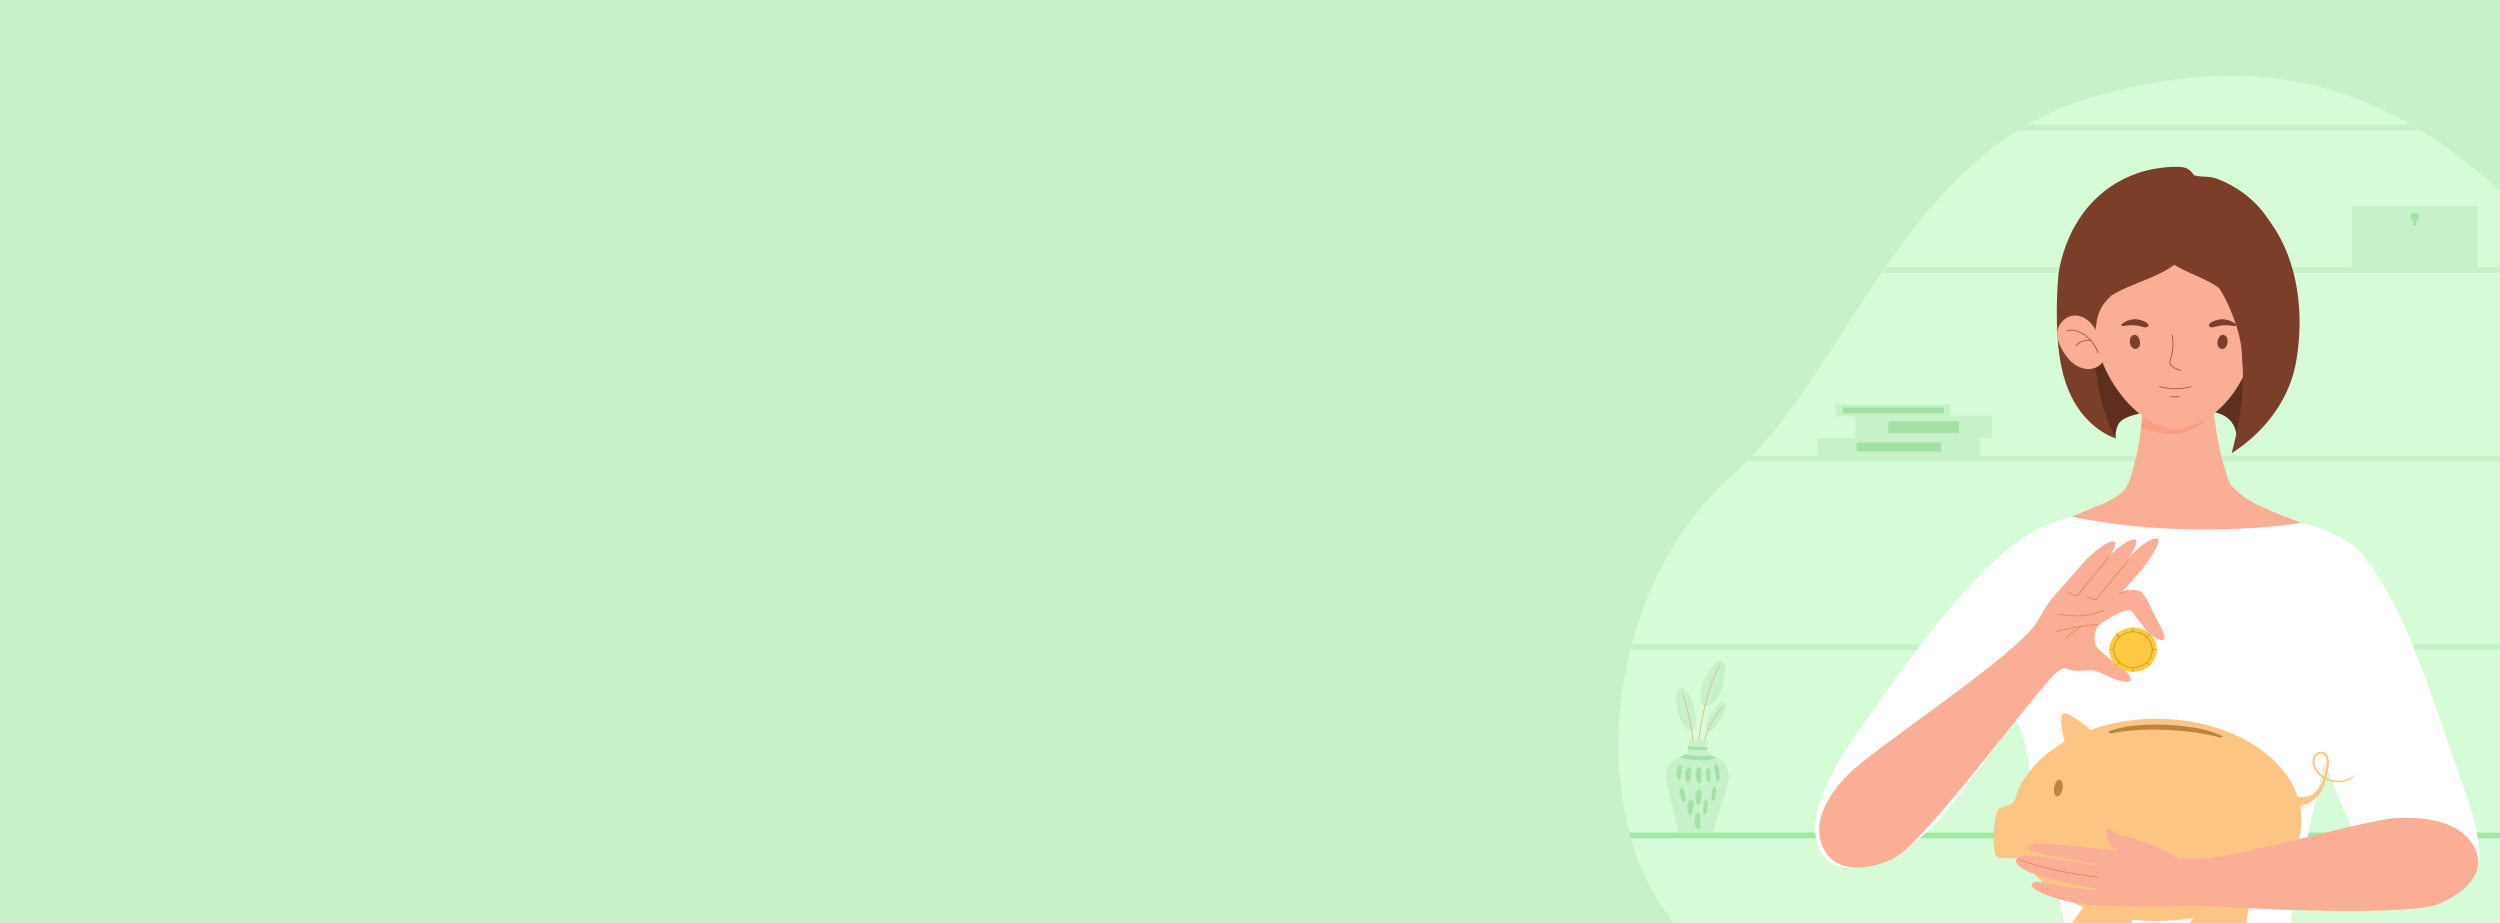
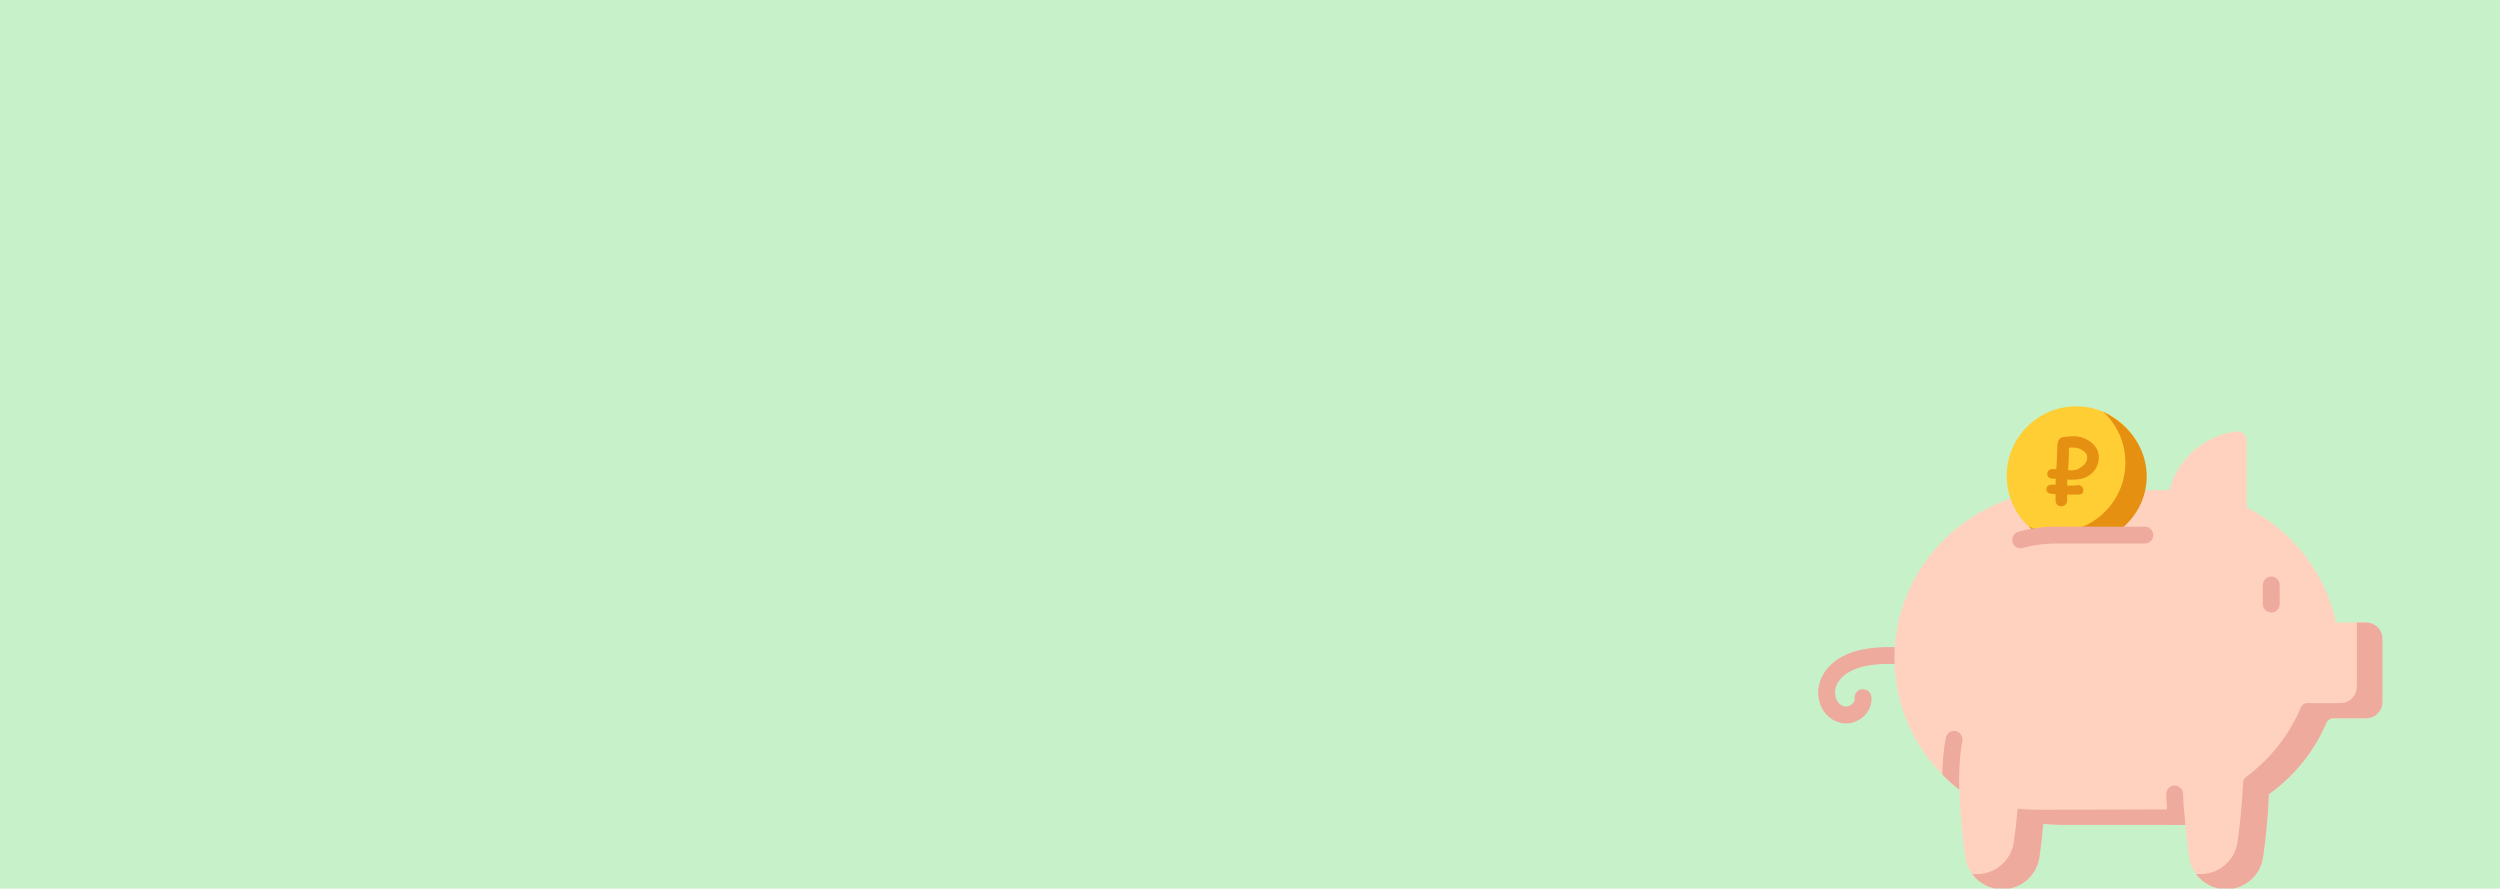
- <svg xmlns="http://www.w3.org/2000/svg" width="363" height="134" viewBox="0 0 363 134" fill="none">
-   <g clip-path="url(#clip0_2006_510)">
-     <rect width="363" height="134" fill="#C7F2C9" />
-     <path d="M391.953 120.889C391.895 121.165 391.835 121.439 391.773 121.711C390.305 128.211 387.964 133.361 384.77 136.318C363.288 139.073 247.975 138.22 247.975 138.22C242.609 134.816 238.843 128.872 236.798 121.711C236.72 121.438 236.645 121.165 236.572 120.889C234.456 112.873 234.449 103.432 236.714 94.348C236.782 94.074 236.853 93.8 236.926 93.526C239.371 84.302 244.178 75.505 251.52 69.019C252.252 68.372 252.967 67.694 253.667 66.986C253.934 66.716 254.198 66.443 254.461 66.164C261.301 58.931 266.77 48.996 273.179 39.624C273.366 39.349 273.555 39.076 273.744 38.802C279.062 31.124 285.061 23.891 293.028 18.916C293.479 18.635 293.936 18.361 294.399 18.094C297.344 16.401 300.554 15.012 304.086 14.012C322.222 8.88 336.744 10.349 350.107 18.094C350.566 18.361 351.025 18.635 351.482 18.916C359.013 23.552 366.197 30.2 373.484 38.802C373.715 39.074 373.945 39.348 374.176 39.624C374.488 39.997 374.799 40.373 375.111 40.753C380.686 47.538 384.98 56.46 388.022 66.164C388.108 66.438 388.192 66.711 388.276 66.986C388.916 69.086 389.499 71.222 390.023 73.378C390.06 73.527 390.096 73.676 390.131 73.826C390.141 73.867 390.151 73.908 390.161 73.95C390.393 74.923 390.613 75.901 390.822 76.881V76.882C391.329 79.268 391.766 81.67 392.135 84.07C392.335 85.371 392.515 86.673 392.674 87.971V87.972C392.903 89.833 393.09 91.688 393.235 93.527C393.257 93.801 393.278 94.075 393.298 94.349C394.005 104.075 393.547 113.34 391.953 120.889L391.953 120.889Z" fill="#D5FBD7" />
-     <path d="M247.124 120.235C247.077 120.325 247.009 120.422 246.905 120.432C246.814 120.441 246.729 120.373 246.693 120.293C246.656 120.212 246.658 120.122 246.662 120.034C246.683 119.643 246.754 119.255 246.874 118.881C246.915 118.755 246.965 118.624 247.069 118.538C247.702 118.015 247.248 120.002 247.124 120.235Z" fill="#7096B4" />
-     <path d="M244.258 120.156C244.268 120.213 244.278 120.273 244.26 120.322C244.227 120.411 244.111 120.414 244.028 120.355C243.945 120.297 243.886 120.198 243.832 120.102C243.666 119.813 243.498 119.519 243.406 119.201C243.298 118.827 243.322 118.164 243.742 118.64C244.051 118.991 244.179 119.724 244.258 120.156Z" fill="#7096B4" />
-     <path d="M249.468 101.285C249.94 100.602 250.152 99.784 250.278 98.974C250.383 98.295 250.483 97.57 250.469 96.883C250.458 96.326 250.08 95.736 249.499 96.046C248.977 96.324 248.509 96.933 248.173 97.392C247.561 98.225 247.15 99.195 246.994 100.202C246.895 100.836 246.674 102.204 247.55 102.469C248.237 102.678 249.146 101.751 249.468 101.285Z" fill="#C7F2C9" />
-     <path d="M245.316 100.879C245.787 101.885 246.092 102.962 246.217 104.058C246.278 104.59 246.29 105.155 246.038 105.632C245.921 105.853 245.728 106.06 245.473 106.101C245.073 106.165 244.743 105.811 244.53 105.48C243.667 104.136 243.274 102.521 243.427 100.951C243.451 100.701 243.492 100.443 243.637 100.234C244.21 99.411 245.061 100.336 245.316 100.879H245.316Z" fill="#C7F2C9" />
-     <path d="M250.449 103.126C250.139 103.963 249.69 104.753 249.125 105.457C248.89 105.749 248.628 106.033 248.289 106.208C248.149 106.281 247.955 106.326 247.845 106.215C247.8 106.17 247.779 106.108 247.764 106.047C247.595 105.367 247.89 104.667 248.207 104.037C248.557 103.338 248.97 102.602 249.634 102.129C250.604 101.438 250.734 102.359 250.45 103.126H250.449Z" fill="#C7F2C9" />
-     <path d="M246.145 113.745L246.016 113.741C246.017 113.71 246.141 110.711 246.647 107.116C247.114 103.795 248.013 99.273 249.641 96.586L249.753 96.645C248.136 99.316 247.241 103.822 246.775 107.131C246.27 110.72 246.146 113.715 246.145 113.745V113.745Z" fill="#E0BA89" />
-     <path d="M245.95 113.463L245.823 113.445C246.34 110.269 245.593 104.335 244.223 100.747L244.344 100.707C245.72 104.31 246.47 110.271 245.95 113.463Z" fill="#E0BA89" />
-     <path d="M246.921 112.902C246.733 111.447 246.892 109.543 247.344 107.81C247.732 106.322 248.527 104.209 250.109 102.598L250.204 102.679C247.324 105.612 246.74 110.497 247.049 112.888L246.921 112.902H246.921Z" fill="#E0BA89" />
-     <path d="M243.168 110.35C244.131 109.867 245.193 109.762 245.193 108.664V107.717C245.193 107.616 245.304 107.536 245.436 107.541L246.526 107.585L247.616 107.541C247.748 107.536 247.859 107.616 247.859 107.717V108.427C247.859 108.913 248.113 109.387 248.559 109.733C249.019 110.089 249.705 110.177 250.134 110.531C250.371 110.728 250.525 110.974 250.648 111.225C251.56 113.095 250.472 115.132 249.885 116.975C249.476 118.262 249.066 119.548 248.656 120.835C248.651 120.853 248.645 120.871 248.639 120.889H243.699C243.416 119.674 243.132 118.459 242.849 117.243C242.636 116.33 241.951 113.476 241.926 112.943C241.9 112.411 242.003 111.874 242.237 111.372C242.42 110.978 242.698 110.59 243.154 110.359C243.159 110.356 243.164 110.353 243.169 110.351L243.168 110.35Z" fill="#C7F2C9" />
-     <path d="M244.714 109.503C244.949 109.568 245.161 109.628 245.293 109.645C246.078 109.746 246.877 109.845 247.67 109.805C247.978 109.79 248.287 109.75 248.577 109.685C248.597 109.701 248.617 109.717 248.638 109.732C248.829 109.871 249.056 109.969 249.289 110.058C248.719 110.275 248.037 110.384 247.356 110.404C246.468 110.429 245.578 110.313 244.719 110.155C244.573 110.128 244.238 110.049 243.934 109.941C244.239 109.818 244.513 109.687 244.716 109.503H244.714Z" fill="#A3E1A6" />
-     <path d="M246.874 108.918C246.268 108.922 245.659 108.876 245.059 108.803C245.063 108.759 245.066 108.713 245.066 108.664V108.337C245.765 108.414 246.472 108.48 247.172 108.464C247.415 108.458 247.659 108.441 247.893 108.411V108.427C247.893 108.569 247.917 108.709 247.961 108.847C247.612 108.892 247.243 108.916 246.875 108.918H246.874Z" fill="#A3E1A6" />
-     <path d="M249.678 112.83C249.67 113.046 249.647 113.29 249.47 113.425C249.439 113.449 249.401 113.469 249.362 113.466C249.301 113.461 249.259 113.406 249.234 113.353C249.146 113.168 249.155 112.957 249.151 112.754C249.144 112.4 248.629 111.036 249.067 110.993C249.783 110.922 249.692 112.492 249.679 112.83L249.678 112.83Z" fill="#A3E1A6" />
-     <path d="M247.016 112.391C247.016 112.737 247.016 113.083 247.017 113.429C247.017 113.502 247.016 113.579 246.976 113.642C246.9 113.764 246.704 113.771 246.581 113.69C246.459 113.609 246.395 113.47 246.349 113.334C246.178 112.832 246.17 112.281 246.327 111.774C246.406 111.521 246.595 111.228 246.865 111.442C247.064 111.6 247.015 112.172 247.015 112.391H247.016Z" fill="#A3E1A6" />
-     <path d="M246.863 119.018C246.864 119.364 246.864 119.71 246.865 120.056C246.865 120.129 246.864 120.206 246.824 120.269C246.747 120.391 246.551 120.398 246.429 120.317C246.306 120.236 246.242 120.097 246.196 119.961C246.026 119.459 246.018 118.907 246.175 118.401C246.253 118.148 246.443 117.855 246.713 118.069C246.912 118.226 246.862 118.798 246.863 119.018H246.863Z" fill="#A3E1A6" />
-     <path d="M248.349 113.318C248.325 113.419 248.283 113.533 248.181 113.568C248.092 113.599 247.99 113.552 247.932 113.48C247.875 113.408 247.852 113.317 247.833 113.228C247.751 112.832 247.719 112.426 247.741 112.022C247.748 111.886 247.764 111.743 247.846 111.631C248.342 110.954 248.411 113.055 248.349 113.318Z" fill="#A3E1A6" />
-     <path d="M247.815 117.99C247.777 118.087 247.72 118.194 247.614 118.215C247.521 118.234 247.427 118.175 247.38 118.096C247.333 118.017 247.323 117.924 247.318 117.833C247.292 117.43 247.32 117.023 247.398 116.626C247.425 116.492 247.461 116.353 247.558 116.253C248.146 115.647 247.915 117.737 247.815 117.99V117.99Z" fill="#A3E1A6" />
-     <path d="M248.995 116.074C248.952 116.169 248.89 116.274 248.783 116.291C248.69 116.305 248.598 116.242 248.554 116.161C248.511 116.08 248.506 115.987 248.505 115.896C248.498 115.492 248.544 115.087 248.641 114.694C248.673 114.561 248.716 114.424 248.817 114.328C249.433 113.747 249.105 115.825 248.994 116.074L248.995 116.074Z" fill="#A3E1A6" />
-     <path d="M245.333 113.375C245.315 113.438 245.294 113.504 245.242 113.546C245.147 113.624 244.991 113.582 244.911 113.489C244.831 113.396 244.809 113.272 244.789 113.154C244.729 112.793 244.67 112.426 244.725 112.064C244.791 111.639 245.198 110.971 245.494 111.623C245.713 112.103 245.471 112.903 245.333 113.375L245.333 113.375Z" fill="#A3E1A6" />
-     <path d="M245.638 118.087C245.619 118.15 245.598 118.215 245.547 118.258C245.452 118.336 245.295 118.293 245.215 118.201C245.136 118.108 245.113 117.984 245.094 117.865C245.034 117.505 244.974 117.137 245.03 116.776C245.096 116.351 245.503 115.683 245.799 116.334C246.017 116.814 245.776 117.614 245.637 118.087L245.638 118.087Z" fill="#A3E1A6" />
-     <path d="M246.81 116.626C246.791 116.689 246.77 116.755 246.719 116.797C246.624 116.875 246.467 116.832 246.387 116.74C246.308 116.647 246.285 116.523 246.266 116.404C246.206 116.044 246.146 115.676 246.202 115.315C246.268 114.89 246.675 114.222 246.971 114.873C247.189 115.354 246.948 116.153 246.809 116.626L246.81 116.626Z" fill="#A3E1A6" />
-     <path d="M244.149 111.376C244.248 111.95 244.174 112.552 243.939 113.089C243.923 113.126 243.905 113.164 243.873 113.191C243.799 113.253 243.676 113.224 243.61 113.154C243.544 113.085 243.521 112.988 243.504 112.895C243.438 112.541 243.418 112.179 243.446 111.82C243.471 111.486 244.025 110.655 244.149 111.376Z" fill="#A3E1A6" />
-     <path d="M244.442 114.598C244.69 115.131 244.778 115.73 244.693 116.307C244.687 116.347 244.68 116.388 244.656 116.421C244.601 116.499 244.474 116.501 244.392 116.45C244.309 116.399 244.261 116.31 244.22 116.225C244.062 115.898 243.948 115.553 243.879 115.199C243.816 114.87 244.131 113.931 244.441 114.599L244.442 114.598Z" fill="#A3E1A6" />
-     <path d="M374.176 39.624H273.18C273.367 39.35 273.555 39.076 273.745 38.803H373.485C373.715 39.074 373.945 39.348 374.176 39.624Z" fill="#C7F2C9" />
-     <path d="M351.485 18.917H293.031C293.482 18.636 293.938 18.362 294.402 18.095H350.11C350.569 18.362 351.027 18.636 351.485 18.917Z" fill="#C7F2C9" />
-     <path d="M388.277 66.987H253.668C253.935 66.717 254.199 66.443 254.462 66.165H388.022C388.108 66.438 388.193 66.712 388.277 66.987Z" fill="#C7F2C9" />
-     <path d="M393.302 94.349H236.719C236.787 94.074 236.857 93.8 236.93 93.527H393.24C393.261 93.801 393.282 94.075 393.302 94.349Z" fill="#C7F2C9" />
-     <path d="M391.954 120.889C391.896 121.165 391.836 121.439 391.775 121.711H236.8C236.722 121.438 236.647 121.165 236.574 120.889H391.954Z" fill="#9DE9A0" />
-     <path d="M359.747 29.967H341.496V38.803H359.747V29.967Z" fill="#C7F2C9" />
-     <path d="M351.276 31.497C351.276 31.188 350.982 30.937 350.618 30.937C350.255 30.937 349.961 31.188 349.961 31.497C349.961 31.744 350.148 31.953 350.408 32.027V32.762H350.829V32.027C351.089 31.953 351.276 31.744 351.276 31.497Z" fill="#A3E1A6" />
-     <path d="M287.535 66.165V63.646H263.877V66.165H287.535Z" fill="#C7F2C9" />
-     <path d="M281.848 65.559V64.253H269.581V65.559H281.848Z" fill="#A3E1A6" />
-     <path d="M289.227 63.646V60.382H269.42V63.646H289.227Z" fill="#C7F2C9" />
-     <path d="M284.449 62.86V61.167H274.179V62.86H284.449Z" fill="#A3E1A6" />
-     <path d="M283.215 60.44V58.746H266.541V60.44H283.215Z" fill="#C7F2C9" />
-     <path d="M282.242 60.033V59.155H267.526V60.033H282.242Z" fill="#A3E1A6" />
-     <path d="M320.123 59.581C321.556 59.773 323.112 60.124 323.965 61.215C324.918 62.434 324.954 63.933 324.349 65.332C327.306 63.254 329.19 60.457 330.174 57.127C330.798 55.019 330.946 52.814 331.002 50.627C331.04 49.161 331.036 47.674 330.632 46.257C329.803 43.353 327.395 41.074 324.826 39.261C323.045 38.005 321.131 36.895 319.056 36.127C316.651 35.239 314.048 34.823 311.463 34.916C310.295 34.958 309.083 35.12 308.115 35.731C307.523 36.105 307.058 36.626 306.617 37.151C304.748 39.376 303.14 41.84 302.305 44.558C301.34 47.7 301.45 51.081 302.297 54.253C302.894 56.491 303.849 58.634 305.014 60.664C305.395 61.328 307.204 63.668 307.204 63.668C307.204 63.668 307.031 62.235 307.799 61.304C309.16 59.655 316.44 59.09 320.122 59.581L320.123 59.581Z" fill="#5C2F1F" />
-     <path d="M324.619 72.07C322.511 67.908 321.039 60.916 321.349 54.706C321.554 54.354 310.886 54.708 311.09 55.06C311.4 61.27 310.333 67.908 308.224 72.07C307.543 73.415 308.723 75.587 309.43 76.888C310.252 78.401 311.264 79.816 312.565 81.008C313.428 81.799 314.91 82.929 316.382 83.344V83.368C316.395 83.364 316.408 83.36 316.421 83.356C316.435 83.36 316.447 83.364 316.461 83.368V83.344C317.933 82.929 319.414 81.799 320.278 81.008C321.579 79.816 322.591 78.401 323.413 76.888C324.12 75.587 325.3 73.415 324.618 72.07H324.619Z" fill="#FBAE96" />
-     <g style="mix-blend-mode:multiply" opacity="0.28">
-       <path d="M320.719 60.538C320.787 60.494 315.023 59.632 311.106 59.052C311.064 60.064 310.988 61.07 310.879 62.06C312.759 62.91 317.255 64.331 320.719 60.538Z" fill="#FBAE96" />
-     </g>
-     <path d="M329.468 41.965C329.095 44.419 327.596 50.553 326.666 52.692C324.779 57.033 322.332 60.694 317.035 62.16C316.276 62.37 315.487 62.436 314.718 62.223C310.396 61.024 307.124 56.857 305.541 53.243C304.384 50.605 303.223 47.959 302.373 45.218C301.148 41.267 300.317 37.567 302.232 33.725C303.835 30.507 306.822 27.889 310.402 26.672C312.864 25.834 314.955 26.387 317.426 26.368C318.683 26.359 319.554 26.166 320.847 26.501C323.316 27.141 325.62 28.429 327.191 30.342C329.995 33.761 330.116 37.706 329.468 41.965Z" fill="#FBAE96" />
-     <path d="M330.47 33.929C328.961 30.317 325.738 27.395 321.886 25.946C320.831 25.549 319.85 25.742 318.847 25.515C318.753 25.494 318.662 25.467 318.573 25.439C318.31 25.045 317.991 24.715 317.605 24.487C316.7 23.952 313.003 24.277 310.73 25.022C300.496 28.378 298.961 38.747 298.846 40.245C298.619 43.18 298.562 46.13 298.768 49.066C298.973 51.981 299.451 54.926 300.758 57.581C302.064 60.236 304.283 62.593 307.193 63.669C304.725 58.705 303.716 53.117 304.303 47.673C304.394 46.826 304.526 45.973 304.867 45.184C305.249 44.3 305.865 43.553 306.597 42.891C307.373 42.416 308.206 42.009 309.04 41.649C309.72 41.356 310.415 41.082 311.107 40.802C312.73 40.147 314.337 39.463 315.712 38.44C315.863 38.539 316.017 38.632 316.171 38.72C317.302 39.363 318.527 39.852 319.711 40.406C320.399 40.728 321.074 41.071 321.708 41.479C323.064 42.353 324.208 43.512 325.027 44.846C325.392 45.44 325.717 46.092 326.314 46.489C327.472 47.259 329.006 46.065 329.592 45.137C331.702 41.798 331.979 37.541 330.47 33.929L330.47 33.929Z" fill="#7B3E29" />
-     <path d="M321.973 49.738C321.907 50.471 322.584 51.05 323.206 50.365C323.473 50.07 323.495 49.505 323.398 49.143C323.292 48.749 322.859 48.487 322.452 48.717C322.121 48.904 322.004 49.401 321.973 49.738Z" fill="#7B3E29" />
-     <path d="M315.885 56.505C315.095 56.505 314.306 56.402 313.539 56.195C313.504 56.186 313.485 56.153 313.495 56.121C313.504 56.089 313.54 56.07 313.575 56.079C315.062 56.48 316.636 56.486 318.127 56.097C318.161 56.089 318.197 56.107 318.207 56.139C318.216 56.171 318.196 56.205 318.162 56.213C317.417 56.408 316.651 56.505 315.885 56.505L315.885 56.505Z" fill="#A45236" />
-     <path d="M315.084 57.678C315.049 57.678 315.02 57.652 315.02 57.619C315.019 57.585 315.047 57.558 315.083 57.557L316.42 57.54C316.456 57.54 316.485 57.566 316.485 57.6C316.485 57.633 316.457 57.661 316.421 57.661L315.085 57.678H315.084Z" fill="#A45236" />
-     <path d="M316.645 53.847C316.639 53.847 316.633 53.847 316.627 53.845C316.189 53.733 315.767 53.536 315.408 53.276C315.297 53.195 315.174 53.096 315.097 52.964C314.917 52.655 315.036 52.29 315.141 51.968L315.152 51.934C315.494 50.882 315.55 49.756 315.314 48.679C315.307 48.647 315.33 48.615 315.364 48.608C315.399 48.602 315.433 48.623 315.44 48.655C315.681 49.752 315.624 50.898 315.275 51.969L315.264 52.003C315.162 52.317 315.056 52.642 315.211 52.906C315.276 53.019 315.388 53.108 315.487 53.18C315.833 53.431 316.239 53.621 316.662 53.729C316.696 53.738 316.716 53.771 316.707 53.803C316.699 53.83 316.673 53.847 316.645 53.847V53.847Z" fill="#A45236" />
-     <path d="M324.686 47.201C324.668 47.007 324.114 46.718 324.006 46.666C323.63 46.486 323.212 46.38 322.79 46.359C322.312 46.337 321.819 46.457 321.389 46.647C321.098 46.775 320.346 47.185 320.953 47.489C321.161 47.593 321.414 47.514 321.638 47.447C322.479 47.197 323.389 47.154 324.252 47.325C324.348 47.344 324.448 47.365 324.542 47.338C324.651 47.306 324.691 47.258 324.686 47.201V47.201Z" fill="#7B3E29" />
-     <path d="M310.732 49.738C310.798 50.471 310.121 51.05 309.499 50.365C309.231 50.07 309.209 49.505 309.307 49.143C309.413 48.749 309.845 48.487 310.253 48.717C310.584 48.904 310.701 49.401 310.732 49.738Z" fill="#7B3E29" />
-     <path d="M308.008 47.201C308.026 47.007 308.58 46.718 308.689 46.666C309.065 46.486 309.482 46.38 309.904 46.359C310.383 46.337 310.875 46.457 311.305 46.647C311.597 46.775 312.349 47.185 311.741 47.489C311.533 47.593 311.28 47.514 311.056 47.447C310.215 47.197 309.305 47.154 308.442 47.325C308.346 47.344 308.246 47.365 308.153 47.338C308.043 47.306 308.003 47.258 308.008 47.201V47.201Z" fill="#7B3E29" />
-     <path d="M328.169 45.202C329.356 44.67 330.868 45.294 331.508 46.291C332.147 47.288 332.104 48.523 331.873 49.664C331.722 50.411 331.492 51.161 331.031 51.81C330.569 52.459 329.849 53 329 53.16C328.15 53.319 327.183 53.031 326.762 52.38C326.611 52.146 326.535 51.881 326.472 51.616C326.055 49.843 325.866 46.234 328.169 45.202H328.169Z" fill="#FBAE96" />
-     <path d="M327.232 51.311C327.219 51.311 327.208 51.302 327.208 51.29C327.136 50.108 327.528 48.886 328.283 47.936C328.872 47.193 329.612 46.789 330.311 46.826C330.324 46.827 330.334 46.837 330.334 46.849C330.333 46.862 330.322 46.871 330.308 46.871C329.337 46.819 328.596 47.617 328.321 47.962C327.574 48.905 327.185 50.116 327.256 51.287C327.256 51.3 327.246 51.31 327.233 51.311C327.232 51.311 327.232 51.311 327.232 51.311Z" fill="#A45236" />
-     <path d="M327.544 49.315C327.536 49.315 327.527 49.31 327.523 49.303C327.516 49.292 327.52 49.279 327.532 49.273C328.303 48.859 329.206 48.857 329.833 49.266C329.844 49.274 329.846 49.288 329.839 49.298C329.831 49.308 329.816 49.31 329.805 49.303C329.194 48.903 328.311 48.907 327.556 49.312C327.552 49.314 327.548 49.315 327.544 49.315Z" fill="#A45236" />
-     <path d="M301.493 45.819C300.182 45.705 298.997 46.78 298.767 47.922C298.538 49.065 299.038 50.208 299.679 51.204C300.098 51.856 300.593 52.485 301.267 52.944C301.941 53.403 302.817 53.677 303.673 53.552C304.529 53.426 305.329 52.843 305.482 52.096C305.536 51.827 305.51 51.553 305.47 51.285C305.202 49.487 304.037 46.041 301.493 45.819Z" fill="#FBAE96" />
-     <path d="M304.625 51.287C304.598 51.287 304.572 51.27 304.564 51.244C304.197 50.132 303.388 49.128 302.345 48.492C301.965 48.26 300.987 47.76 300.113 48.115C300.081 48.128 300.043 48.114 300.029 48.084C300.015 48.053 300.03 48.018 300.062 48.005C300.718 47.738 301.575 47.879 302.416 48.391C303.484 49.043 304.312 50.07 304.688 51.209C304.698 51.241 304.679 51.274 304.645 51.284C304.639 51.286 304.632 51.287 304.626 51.287H304.625Z" fill="#A45236" />
-     <path d="M301.459 50.244C301.446 50.244 301.433 50.241 301.422 50.233C301.393 50.215 301.386 50.177 301.406 50.15C301.85 49.55 302.714 49.254 303.607 49.394C303.642 49.4 303.665 49.431 303.659 49.464C303.653 49.497 303.62 49.518 303.585 49.513C302.742 49.381 301.928 49.657 301.512 50.218C301.499 50.235 301.479 50.244 301.459 50.244Z" fill="#A45236" />
-     <path d="M325.556 52.068C325.969 56.671 325.227 61.306 324.048 65.793C328.522 62.955 331.949 58.605 333.151 53.682C333.314 53.017 333.436 52.345 333.538 51.67C334.376 46.148 334.048 38.167 329.479 32.022C329.023 31.408 325.44 32.003 324.825 31.526C324.139 30.994 328.605 32.664 327.716 32.717C326.826 32.771 325.97 33.05 325.149 33.373C323.887 33.869 322.675 34.478 321.535 35.187C321.139 35.433 320.736 35.708 320.525 36.106C320.279 36.569 320.335 37.115 320.396 37.629C320.568 39.071 320.713 39.652 321.579 40.859C322.367 41.957 323.031 43.13 323.58 44.347C324.633 46.683 325.556 49.509 325.556 52.069L325.556 52.068Z" fill="#7B3E29" />
-     <path d="M342.733 81.21C339.676 77.335 334.309 76.169 329.868 74.243C327.514 73.222 325.428 72.251 323.827 70.311C323.404 69.797 309.733 68.964 308.974 70.363C307.831 72.472 305.003 73.222 302.649 74.243C298.207 76.169 293.48 77.719 290.423 81.594C288.814 83.634 287.485 85.903 287.913 88.404C288.251 90.382 289.239 92.201 290.103 94.034C293.28 100.777 297.888 124.291 300.072 136.573C308.015 140.774 326.917 138.442 332.076 136.843C334.339 124.306 339.309 100.623 342.413 94.034C343.277 92.2 344.265 90.382 344.603 88.404C345.031 85.902 344.342 83.25 342.732 81.21L342.733 81.21Z" fill="#FBAE96" />
-     <path d="M334.193 75.925C334.193 75.925 318.335 78.617 300.748 75.016C292.605 77.024 287.01 83.272 283.234 90.997C277.656 102.409 293.754 94.537 294.664 112.118C294.694 112.707 295.555 113.531 295.525 113.464C295.97 114.449 296.028 115.796 296.251 116.849C296.766 119.277 297.261 121.708 297.743 124.141C298.562 128.279 299.342 132.423 300.08 136.573C308.023 140.775 326.925 138.442 332.084 136.844C334.347 124.306 339.317 100.623 342.422 94.034C343.285 92.201 344.45 82.443 343.312 80.846C340.839 77.375 334.194 75.925 334.194 75.925L334.193 75.925Z" fill="white" />
-     <path d="M343.532 81.227C349.699 89.046 353.417 102.374 356.994 112.213C360.617 122.179 360.389 124.7 359.354 127.069C357.814 130.593 344.655 126.838 341.943 121.176C339.229 115.513 335.231 104.708 333.554 99.835C331.878 94.962 334.317 82.615 343.532 81.227V81.227Z" fill="white" />
-     <path d="M310.02 132.14C310.02 132.14 309.86 133.264 309.4 134.194C309.076 134.851 308.602 135.412 307.931 135.412C305.551 135.412 301.877 135.589 300.794 135.412C300.36 135.342 300.311 135.072 300.528 134.605C300.788 134.047 301.43 133.207 302.254 132.085C302.465 131.797 302.688 131.491 302.92 131.167L308.097 131.876L310.021 132.14H310.02Z" fill="#FCC583" />
-     <path d="M326.469 131.609C326.408 133.089 326.138 135.412 325.033 135.412C322.653 135.412 318.979 135.589 317.896 135.412C317.462 135.342 317.412 135.073 317.63 134.605C317.677 134.503 317.737 134.392 317.809 134.272C318.23 133.562 319.05 132.528 320.022 131.167L324.673 130.623L326.479 130.411C326.479 130.411 326.497 130.918 326.469 131.609L326.469 131.609Z" fill="#FCC583" />
-     <path d="M334.191 119.05C334.191 127.158 324.773 133.732 313.154 133.732C307.88 133.732 303.06 132.378 299.368 130.14C297.004 128.707 295.102 126.912 293.84 124.879C293.547 124.406 290.389 124.759 289.944 124.416C289.138 123.797 289.496 118.225 290.159 117.488C290.388 117.233 292.336 116.856 292.479 116.327C294.308 109.52 302.87 104.369 313.154 104.369C319.958 104.369 326.008 106.623 329.853 110.12C332.574 112.594 334.191 115.691 334.191 119.05Z" fill="#FCC583" />
-     <path d="M302.899 109.675C302.244 110.004 301.607 110.058 301.057 109.931C301.011 109.884 300.967 109.836 300.926 109.787C300.918 109.777 300.907 109.768 300.898 109.759C299.587 108.423 299.043 104.664 299.4 103.777C299.44 103.676 299.506 103.612 299.593 103.579C299.776 103.509 300.051 103.576 300.382 103.735C301.609 104.457 302.933 105.349 303.346 105.815C304.091 106.654 304.984 108.628 302.899 109.674V109.675Z" fill="#FCC583" />
-     <path d="M333.271 115.706C334.107 115.853 335.276 115.739 335.881 115.283C336.96 114.47 337.386 113.165 337.666 111.924C337.783 111.293 338.067 110.032 337.465 109.562C337.077 109.265 336.483 109.498 336.25 109.871C336.019 110.238 336.038 110.684 336.15 111.09C336.641 112.806 338.889 113.809 340.653 113.201C342.052 112.717 342.376 111.999 342.073 112.416C340.709 114.295 337.388 113.783 336.21 111.908C335.78 111.224 335.534 110.214 336.137 109.553C336.504 109.163 337.188 108.998 337.645 109.353C338.385 109.935 338.171 111.193 338.012 111.948C337.77 112.968 337.522 114.358 336.862 115.219C336.062 116.285 334.645 117.27 333.211 116.96C332.393 116.797 332.209 115.521 333.27 115.707L333.271 115.706Z" fill="#FCC583" />
-     <path d="M322.439 107.117C320.223 106.509 317.492 106.094 314.527 105.974C311.523 105.853 308.731 106.054 306.45 106.494C306.35 106.388 306.236 106.334 306.09 106.243C308.004 105.45 311.035 105.075 314.561 105.244C318.54 105.434 320.89 106.016 322.749 106.894C322.658 106.955 322.56 107.025 322.439 107.117H322.439Z" fill="#BD8440" />
-     <path d="M299.487 114.506C299.591 113.835 299.402 113.254 299.065 113.209C298.728 113.163 298.37 113.67 298.266 114.341C298.162 115.012 298.351 115.593 298.688 115.639C299.026 115.684 299.383 115.177 299.487 114.506Z" fill="#BD8440" />
-     <path d="M292.264 79.196C284.184 85.311 275.493 98.186 269.373 106.865C263.175 115.656 261.821 122.568 265.896 125.308C269.204 127.534 277.363 123.921 281.517 119.081C285.672 114.24 292.461 104.725 295.4 100.404C298.339 96.083 300.806 82.709 292.264 79.197V79.196Z" fill="white" />
-     <path d="M301.176 96.102C301.151 96.122 301.125 96.144 301.099 96.165C301.08 96.181 301.061 96.197 301.042 96.214C300.619 96.576 299.078 97.054 298.344 97.859C292.525 104.234 279.047 122.833 274.777 124.731C269.908 126.894 266.501 126.049 265.072 123.725C263.037 120.419 264.46 116.469 268.271 112.539C271.861 108.837 289.753 97.209 294.898 91.462C295.214 91.109 295.482 90.779 295.695 90.474C295.695 90.474 295.696 90.473 295.696 90.472C297.227 88.284 301.542 91.412 301.951 94.067C302.069 94.831 301.863 95.555 301.176 96.102Z" fill="#FBAE96" />
-     <path d="M297.556 89.552C296.793 88.982 297.042 88.053 298.042 86.835C299.041 85.616 301.884 82.427 302.576 81.634C303.267 80.84 305.707 78.521 306.913 78.619C308.032 78.71 304.937 82.841 304.645 83.205C304.352 83.569 300.788 87.601 300.073 88.45C299.357 89.299 298.437 90.209 297.556 89.551L297.556 89.552Z" fill="#FBAE96" />
-     <path d="M300.63 89.277C299.867 88.707 300.116 87.779 301.116 86.56C302.115 85.341 304.958 82.152 305.65 81.359C306.341 80.566 308.769 78.247 309.986 78.344C311.106 78.434 308.011 82.566 307.719 82.93C307.426 83.294 303.861 87.326 303.146 88.175C302.431 89.024 301.511 89.934 300.63 89.277V89.277Z" fill="#FBAE96" />
-     <path d="M310.94 90.622C311.423 91.219 311.97 92.004 312.367 92.251C312.763 92.499 315.543 94.328 313.605 90.775C311.668 87.222 312.148 87.438 311.107 86.146C310.066 84.854 306.702 86.394 303.733 87.677C300.659 89.006 300.263 90.347 300.666 90.981C301.069 91.615 302.27 92.439 304.182 91.107C306.081 89.784 309.061 88.012 309.604 88.808C310.147 89.605 310.527 90.111 310.94 90.622Z" fill="#FBAE96" />
-     <path d="M303.829 89.14C303.066 88.57 303.316 87.642 304.315 86.423C305.315 85.204 308.157 82.016 308.849 81.222C309.541 80.429 312.161 77.922 313.186 78.207C314.263 78.507 311.211 82.43 310.918 82.793C310.626 83.157 307.061 87.19 306.346 88.038C305.631 88.887 304.71 89.798 303.83 89.14L303.829 89.14Z" fill="#FBAE96" />
-     <path d="M306.737 96.039C307.38 96.802 308.425 97.174 308.921 97.688C309.416 98.202 309.816 99.358 308.092 98.933C306.368 98.509 305.844 97.973 304.437 97.484C303.472 97.148 302.65 97.44 301.506 97.408C300.058 97.367 300.093 96.528 298.77 97.484C297.197 98.619 308.03 86.323 306.763 87.691C305.61 88.935 303.816 91.254 304.187 93.307C304.375 94.344 306.19 95.39 306.737 96.039H306.737Z" fill="#FBAE96" />
-     <path d="M305.706 88.849C305.706 88.849 305.694 88.981 305.671 89.21C305.646 89.467 301.632 95.876 301.098 96.166C301.066 96.183 301.034 96.201 301.002 96.218C300.572 96.46 299.781 96.266 299.382 96.563C298.899 96.921 298.294 97.288 297.948 97.562C296.564 98.658 291.774 96.716 293.569 94.075C294.083 93.321 294.546 92.528 294.996 91.727C295.23 91.31 295.461 90.891 295.694 90.474C295.694 90.474 295.695 90.474 295.695 90.473C296.402 89.205 297.125 87.958 298.009 86.854C298.213 86.598 298.426 86.35 298.649 86.112C299.743 84.944 304.705 87.237 305.706 88.849Z" fill="#FBAE96" />
-     <path d="M301.619 86.544C301.606 86.544 301.592 86.54 301.581 86.532C301.552 86.511 301.546 86.474 301.567 86.447C301.589 86.42 303.806 83.64 306.108 80.928C306.131 80.902 306.171 80.898 306.199 80.919C306.227 80.939 306.232 80.977 306.209 81.003C303.908 83.713 301.693 86.492 301.671 86.52C301.658 86.536 301.639 86.544 301.619 86.544H301.619Z" fill="#E8825F" />
-     <path d="M304.354 87.114C304.34 87.114 304.327 87.11 304.315 87.102C304.287 87.082 304.281 87.045 304.302 87.018C304.326 86.987 306.762 83.94 309.065 81.229C309.087 81.203 309.128 81.198 309.155 81.219C309.183 81.24 309.188 81.278 309.166 81.304C306.865 84.014 304.429 87.06 304.405 87.09C304.393 87.106 304.373 87.114 304.354 87.114Z" fill="#E8825F" />
-     <path d="M359.546 123.614C358.122 120.041 353.957 118.536 348.283 118.761C342.61 118.986 322.327 125.661 315.618 124.938C312.036 124.552 312.491 130.849 316.513 131.264C320.534 131.679 349.278 133.336 354.172 131.223C359.067 129.11 360.547 126.125 359.546 123.614Z" fill="#FBAE96" />
-     <path d="M304.556 128.739C304.226 126.858 304.058 125.032 304.412 123.258C305.621 123.377 307.245 123.455 308.367 123.645C310.084 123.945 311.739 124.454 313.45 124.868C314.327 125.077 314.982 124.546 315.792 124.604C316.728 124.671 319.824 124.765 321.571 124.511C322.676 124.35 321.378 126.861 321.726 127.832C321.769 127.951 321.809 128.074 321.798 128.186C321.785 128.32 321.697 128.422 321.612 128.517C320.686 129.552 320.835 131.477 319.222 131.477C317.129 131.477 314.895 131.638 313.244 131.631C310.846 131.642 307.617 131.537 305.016 131.476C304.452 130.456 304.743 129.772 304.556 128.739Z" fill="#FBAE96" />
-     <path d="M296.303 122.474C295.938 122.457 295.558 122.441 295.211 122.522C294.865 122.604 294.551 122.803 294.502 123.086C294.484 123.187 294.504 123.299 294.59 123.388C294.691 123.494 294.861 123.544 295.016 123.587C298.692 124.579 301.727 124.966 305.445 125.66C306.783 125.89 306.018 123.993 305.387 123.591C304.844 123.252 304.246 123.244 303.602 123.158C301.309 122.85 298.93 122.602 296.303 122.474H296.303Z" fill="#FBAE96" />
-     <path d="M296.814 128.177C296.409 128.091 295.987 128 295.607 128.049C295.227 128.099 294.91 128.341 295.017 128.651C295.102 128.898 295.417 129.102 295.713 129.266C297.696 130.364 299.986 130.903 302.137 131.208C303.933 131.457 305.204 131.627 307.09 131.288C307.256 131.257 307.431 130.803 307.512 130.69C307.891 130.151 306.98 129.467 306.347 129.333C305.636 129.184 304.707 129.301 303.968 129.238C301.665 129.047 299.272 128.699 296.813 128.177L296.814 128.177Z" fill="#FBAE96" />
-     <path d="M304.794 125.644C304.9 125.979 296.222 123.973 293.54 124.31C293.255 124.346 292.983 124.476 292.834 124.706C292.383 125.402 292.84 127.033 304.624 129.103C305.463 129.269 306.299 129.415 307.129 129.541C306.229 128.234 305.451 126.932 304.795 125.644H304.794Z" fill="#FBAE96" />
-     <path d="M304.599 127.421C304.596 127.421 304.594 127.421 304.591 127.421C301.112 126.985 297.292 126.368 292.92 124.821C292.887 124.81 292.871 124.775 292.883 124.744C292.895 124.713 292.933 124.698 292.966 124.709C297.325 126.252 301.137 126.867 304.607 127.301C304.643 127.306 304.668 127.336 304.663 127.369C304.659 127.399 304.631 127.421 304.599 127.421V127.421Z" fill="#E8825F" />
-     <path d="M310.76 122.099C309.95 121.833 309.164 121.534 308.331 121.426C307.59 121.33 306.887 120.798 306.316 120.343C306.215 120.263 306.056 120.313 306 120.442C305.758 121.006 305.85 121.673 306.171 122.198C306.539 122.801 307.153 123.243 307.788 123.629C308.424 124.017 309.099 124.37 309.679 124.877C310.059 125.208 310.396 125.603 310.816 125.913C311.293 126.264 311.766 126.325 312.313 126.431C313.004 126.564 313.698 126.625 314.386 126.664C315.071 126.717 317.069 126.775 317.265 125.995C317.467 125.192 316.221 124.66 315.616 124.267C313.959 123.212 312.377 122.629 310.76 122.099L310.76 122.099Z" fill="#FBAE96" />
-     <path d="M312.173 96.618C313.522 95.359 313.522 93.317 312.173 92.058C310.824 90.798 308.636 90.798 307.287 92.058C305.938 93.317 305.938 95.359 307.287 96.618C308.636 97.878 310.824 97.878 312.173 96.618Z" fill="#FFCA42" />
-     <path d="M309.73 97.004C309.626 97.004 309.522 96.999 309.416 96.988C308.657 96.911 307.976 96.563 307.498 96.008C307.02 95.453 306.802 94.757 306.884 94.049C306.967 93.34 307.34 92.705 307.935 92.258C308.529 91.812 309.275 91.609 310.034 91.686C311.6 91.844 312.736 93.163 312.566 94.625C312.483 95.334 312.11 95.969 311.516 96.416C311.003 96.8 310.379 97.004 309.731 97.004H309.73ZM309.72 91.79C309.101 91.79 308.505 91.985 308.015 92.353C307.447 92.779 307.091 93.386 307.012 94.062C306.934 94.738 307.142 95.403 307.599 95.933C308.055 96.463 308.706 96.795 309.43 96.869C310.155 96.942 310.866 96.748 311.434 96.322C312.002 95.895 312.358 95.288 312.437 94.612C312.6 93.216 311.515 91.957 310.02 91.805C309.92 91.795 309.819 91.79 309.72 91.79Z" fill="#D1990A" />
-     <path d="M309.7 91.79C309.665 91.79 309.637 91.763 309.637 91.73V91.189C309.637 91.156 309.665 91.129 309.7 91.129C309.735 91.129 309.764 91.156 309.764 91.189V91.73C309.764 91.763 309.735 91.79 309.7 91.79Z" fill="#D1990A" />
-     <path d="M309.7 97.544C309.665 97.544 309.637 97.518 309.637 97.484V96.944C309.637 96.91 309.665 96.883 309.7 96.883C309.735 96.883 309.764 96.91 309.764 96.944V97.484C309.764 97.518 309.735 97.544 309.7 97.544Z" fill="#D1990A" />
-     <path d="M313.073 94.399H312.494C312.458 94.399 312.43 94.371 312.43 94.338C312.43 94.304 312.458 94.277 312.494 94.277H313.073C313.109 94.277 313.138 94.304 313.138 94.338C313.138 94.371 313.109 94.399 313.073 94.399Z" fill="#D1990A" />
-     <path d="M306.902 94.398H306.322C306.287 94.398 306.258 94.371 306.258 94.338C306.258 94.304 306.287 94.277 306.322 94.277H306.902C306.937 94.277 306.966 94.304 306.966 94.338C306.966 94.371 306.937 94.398 306.902 94.398Z" fill="#D1990A" />
-     <path d="M311.69 92.554C311.673 92.554 311.656 92.548 311.644 92.536C311.619 92.513 311.619 92.475 311.644 92.451L312.054 92.069C312.079 92.045 312.12 92.045 312.145 92.069C312.17 92.093 312.17 92.131 312.145 92.154L311.735 92.536C311.723 92.548 311.706 92.554 311.69 92.554Z" fill="#D1990A" />
-     <path d="M307.338 96.624C307.322 96.624 307.305 96.618 307.292 96.606C307.267 96.582 307.267 96.544 307.292 96.521L307.702 96.139C307.727 96.115 307.768 96.115 307.793 96.139C307.818 96.162 307.818 96.201 307.793 96.224L307.384 96.606C307.371 96.618 307.354 96.624 307.338 96.624Z" fill="#D1990A" />
-     <path d="M312.099 96.623C312.083 96.623 312.066 96.617 312.054 96.605L311.644 96.223C311.619 96.199 311.619 96.161 311.644 96.138C311.669 96.114 311.71 96.114 311.735 96.138L312.145 96.52C312.17 96.544 312.17 96.582 312.145 96.605C312.132 96.617 312.115 96.623 312.099 96.623Z" fill="#D1990A" />
-     <path d="M307.748 92.554C307.731 92.554 307.714 92.548 307.702 92.536L307.292 92.154C307.267 92.13 307.267 92.092 307.292 92.069C307.318 92.045 307.359 92.045 307.384 92.069L307.793 92.451C307.818 92.475 307.818 92.513 307.793 92.536C307.781 92.548 307.764 92.554 307.748 92.554Z" fill="#D1990A" />
-     <path d="M301.585 86.544C301.041 86.544 300.5 86.268 300.284 86.067C300.259 86.043 300.26 86.005 300.284 85.982C300.31 85.958 300.351 85.958 300.376 85.982C300.569 86.163 301.083 86.424 301.586 86.424C301.596 86.424 301.607 86.424 301.618 86.424C301.655 86.424 301.683 86.45 301.684 86.482C301.685 86.516 301.657 86.543 301.621 86.544C301.609 86.544 301.597 86.544 301.585 86.544Z" fill="#E8825F" />
-     <path d="M304.327 87.114C303.783 87.114 303.242 86.838 303.027 86.637C303.001 86.613 303.002 86.575 303.027 86.552C303.052 86.529 303.093 86.528 303.118 86.552C303.312 86.733 303.825 86.994 304.328 86.994C304.339 86.994 304.349 86.994 304.36 86.994C304.398 86.994 304.425 87.02 304.426 87.052C304.427 87.086 304.399 87.113 304.364 87.114C304.352 87.114 304.34 87.114 304.327 87.114Z" fill="#E8825F" />
-     <path d="M307.776 86.249C307.751 86.249 307.727 86.236 307.716 86.213C307.702 86.182 307.717 86.147 307.75 86.134L309.011 85.629C309.044 85.616 309.082 85.63 309.096 85.66C309.11 85.691 309.095 85.726 309.062 85.74L307.801 86.244C307.793 86.247 307.784 86.249 307.776 86.249V86.249Z" fill="#E8825F" />
-     <path d="M301.618 89.481C300.418 89.481 299.286 89.338 298.765 89.261C298.73 89.256 298.706 89.225 298.712 89.192C298.717 89.16 298.75 89.137 298.786 89.142C299.476 89.244 301.252 89.464 302.82 89.305C303.557 89.23 304.576 88.935 305.415 88.554C305.447 88.54 305.485 88.552 305.501 88.582C305.517 88.612 305.503 88.647 305.471 88.662C304.621 89.049 303.585 89.349 302.834 89.425C302.435 89.465 302.023 89.481 301.619 89.481H301.618Z" fill="#E8825F" />
-     <path d="M298.611 91.791C298.586 91.791 298.561 91.776 298.551 91.752C298.538 91.721 298.555 91.686 298.588 91.674C300.654 90.924 304.165 90.639 304.64 90.639C304.675 90.639 304.704 90.666 304.704 90.699C304.704 90.733 304.675 90.759 304.64 90.759C304.169 90.759 300.684 91.043 298.635 91.787C298.627 91.789 298.619 91.791 298.611 91.791Z" fill="#E8825F" />
-     <path d="M299.963 92.91C299.955 92.91 299.947 92.909 299.939 92.906C299.906 92.894 299.89 92.859 299.903 92.828C300.09 92.38 301.314 91.344 302.359 90.858C302.391 90.843 302.429 90.855 302.445 90.885C302.461 90.914 302.448 90.951 302.416 90.965C301.413 91.432 300.198 92.451 300.023 92.872C300.013 92.895 299.989 92.91 299.963 92.91L299.963 92.91Z" fill="#E8825F" />
+ <svg xmlns="http://www.w3.org/2000/svg" width="363" height="129" viewBox="0 0 363 129" fill="none">
+   <g clip-path="url(#clip0_2001_271)">
+     <rect width="363" height="129" fill="#C7F2C9" />
+     <path d="M268.071 105.041C267.952 105.041 267.834 105.034 267.715 105.022C266.087 104.847 264.75 103.709 264.227 102.052C263.596 100.052 264.301 97.852 266.067 96.311C269.503 93.312 275.399 93.89 279.301 94.273C279.973 94.34 280.465 94.938 280.398 95.61C280.333 96.282 279.734 96.774 279.062 96.707C275.579 96.366 270.315 95.849 267.675 98.154C266.637 99.059 266.22 100.242 266.56 101.317C266.789 102.044 267.319 102.52 267.976 102.59C268.31 102.625 268.706 102.464 268.986 102.179C269.093 102.07 269.335 101.782 269.293 101.446C269.272 101.287 269.283 101.125 269.326 100.97C269.368 100.815 269.44 100.67 269.538 100.543C269.637 100.416 269.759 100.309 269.898 100.23C270.038 100.15 270.192 100.099 270.351 100.078C270.51 100.058 270.672 100.069 270.827 100.111C270.982 100.154 271.127 100.226 271.254 100.324C271.381 100.422 271.487 100.545 271.567 100.684C271.647 100.824 271.698 100.977 271.718 101.137C271.844 102.121 271.484 103.124 270.733 103.891C270.013 104.625 269.039 105.041 268.071 105.041Z" fill="#EDAA9D" />
+     <path d="M339.183 90.392C337.624 83.06 332.756 76.954 326.218 73.704V63.99C326.218 63.168 325.494 62.528 324.679 62.636C319.983 63.257 316.173 66.682 314.982 71.173H299.613C286.212 71.173 275.038 82.136 275.074 95.536C275.095 103.332 278.791 110.26 284.517 114.692C284.593 118.188 284.982 121.731 285.357 124.432C285.732 127.121 288.03 129.121 290.745 129.121C293.461 129.121 295.759 127.121 296.134 124.432C296.33 123.016 296.531 121.368 296.688 119.617C297.57 119.714 298.464 119.768 299.372 119.768H315.421C316.049 119.768 316.67 119.743 317.285 119.697C317.427 121.24 317.604 122.78 317.816 124.315C318.19 127.017 320.465 129.106 323.191 129.121C325.92 129.136 328.233 127.131 328.609 124.432C328.963 121.892 329.328 118.606 329.433 115.316C333.091 112.726 336.004 109.151 337.781 104.976C337.868 104.772 338.012 104.599 338.197 104.477C338.381 104.354 338.598 104.289 338.819 104.289H343.553C344.866 104.289 345.93 103.225 345.93 101.911V92.77C345.93 91.457 344.866 90.392 343.552 90.392H339.183Z" fill="#FFD2C0" />
+     <path d="M343.55 90.392H342.203C342.207 90.453 342.211 90.513 342.211 90.575V99.716C342.211 101.029 341.147 102.093 339.833 102.093H335.013C334.818 102.093 334.626 102.15 334.463 102.258C334.3 102.366 334.172 102.52 334.096 102.7C332.386 106.758 329.605 110.254 326.108 112.834C325.986 112.924 325.886 113.04 325.815 113.174C325.744 113.307 325.703 113.455 325.697 113.606C325.573 116.732 325.227 119.821 324.891 122.236C324.515 124.935 322.201 126.94 319.473 126.925C319.267 126.924 319.062 126.91 318.859 126.885C319.852 128.234 321.426 129.112 323.189 129.121C325.918 129.136 328.231 127.131 328.607 124.432C328.96 121.892 329.326 118.606 329.431 115.316C333.089 112.726 336.001 109.151 337.779 104.976C337.865 104.772 338.01 104.599 338.195 104.477C338.379 104.354 338.595 104.289 338.817 104.289H343.55C344.864 104.289 345.928 103.225 345.928 101.911V92.77C345.928 91.458 344.863 90.392 343.55 90.392ZM317.291 119.768H299.37C298.463 119.768 297.567 119.714 296.686 119.618C296.54 121.227 296.355 122.832 296.131 124.432C295.756 127.121 293.459 129.121 290.742 129.121C288.95 129.121 287.339 128.248 286.344 126.882C286.568 126.91 286.794 126.925 287.026 126.925C289.742 126.925 292.04 124.925 292.415 122.236C292.639 120.636 292.823 119.031 292.969 117.422C293.851 117.518 294.746 117.572 295.653 117.572C295.653 117.572 311.11 117.555 317.114 117.524C317.163 118.285 317.223 119.036 317.291 119.768L317.291 119.768ZM329.786 88.936C329.462 88.936 329.151 88.807 328.921 88.578C328.692 88.348 328.563 88.037 328.563 87.713V84.94C328.563 84.779 328.594 84.62 328.656 84.472C328.717 84.323 328.808 84.188 328.921 84.075C329.035 83.961 329.17 83.871 329.318 83.81C329.466 83.749 329.626 83.717 329.786 83.717C330.11 83.717 330.421 83.846 330.651 84.075C330.88 84.304 331.009 84.615 331.009 84.94V87.713C331.009 88.037 330.88 88.348 330.651 88.577C330.421 88.807 330.11 88.936 329.786 88.936Z" fill="#EDAA9D" />
+     <path d="M317.265 119.698C317.195 118.948 317.135 118.198 317.087 117.446C317.038 116.689 317.003 115.949 316.98 115.249C316.97 114.932 316.837 114.631 316.609 114.41C316.381 114.189 316.076 114.065 315.759 114.065C315.746 114.065 315.733 114.065 315.72 114.066C315.559 114.071 315.401 114.108 315.255 114.174C315.108 114.24 314.976 114.334 314.866 114.451C314.756 114.568 314.671 114.706 314.614 114.856C314.557 115.006 314.531 115.166 314.536 115.327C314.559 116.052 314.596 116.818 314.646 117.603C314.69 118.29 314.748 119.019 314.816 119.768H315.42C316.041 119.768 316.656 119.743 317.265 119.698ZM283.96 106.145C283.642 106.083 283.312 106.151 283.044 106.333C282.775 106.514 282.589 106.795 282.528 107.113C282.212 108.743 282.059 110.571 282.02 112.471C282.788 113.255 283.607 113.985 284.474 114.658C284.402 111.124 284.681 108.857 284.929 107.578C284.959 107.42 284.958 107.258 284.926 107.101C284.894 106.943 284.831 106.794 284.741 106.661C284.651 106.528 284.536 106.414 284.402 106.325C284.268 106.237 284.118 106.176 283.96 106.145Z" fill="#EDAA9D" />
+     <path d="M311.56 69.094C311.56 72.731 309.637 75.92 306.749 77.695H298.495C298.325 77.695 298.154 77.697 297.984 77.703C297.445 77.716 296.909 77.753 296.379 77.812C293.385 76.06 291.375 72.812 291.375 69.094C291.375 63.519 295.894 59 301.469 59C307.041 59 311.56 63.519 311.56 69.094H311.56Z" fill="#FFCD34" />
+     <path d="M300.715 69.656C300.681 69.656 300.619 69.654 300.53 69.65C300.441 69.641 300.324 69.629 300.179 69.612C300.171 69.722 300.164 69.852 300.16 70.001C300.16 70.149 300.158 70.315 300.154 70.498C300.277 70.502 300.419 70.506 300.581 70.511C300.742 70.511 300.902 70.511 301.059 70.511C301.08 70.511 301.117 70.508 301.168 70.504C301.223 70.496 301.287 70.487 301.359 70.479C301.431 70.47 301.499 70.462 301.563 70.453C301.631 70.445 301.69 70.441 301.741 70.441C301.967 70.441 302.147 70.511 302.283 70.651C302.423 70.791 302.494 70.965 302.494 71.174C302.494 71.331 302.472 71.454 302.43 71.543C302.392 71.629 302.321 71.692 302.219 71.735C302.117 71.773 301.981 71.796 301.811 71.805C301.641 71.813 301.427 71.818 301.168 71.818C301.112 71.818 301.044 71.818 300.963 71.818C300.887 71.818 300.806 71.818 300.721 71.818C300.636 71.813 300.547 71.811 300.453 71.811C300.364 71.807 300.279 71.803 300.198 71.799H300.141V72.691C300.141 72.921 300.062 73.114 299.905 73.271C299.744 73.433 299.544 73.513 299.306 73.513C299.064 73.513 298.862 73.433 298.7 73.271C298.543 73.114 298.464 72.921 298.464 72.691V71.735C298.239 71.731 298.043 71.718 297.878 71.697C297.716 71.675 297.58 71.639 297.47 71.588C297.359 71.537 297.276 71.469 297.221 71.384C297.17 71.299 297.145 71.189 297.145 71.052C297.145 70.594 297.442 70.364 298.037 70.364C298.109 70.364 298.184 70.366 298.26 70.37C298.341 70.375 298.411 70.383 298.471 70.396L298.503 69.529L298.445 69.522C298.22 69.518 298.031 69.503 297.878 69.478C297.729 69.452 297.608 69.412 297.514 69.357C297.425 69.297 297.361 69.221 297.323 69.127C297.285 69.034 297.266 68.917 297.266 68.776C297.266 68.33 297.563 68.107 298.158 68.107C298.239 68.107 298.313 68.111 298.381 68.12C298.449 68.128 298.517 68.132 298.585 68.132C298.632 67.461 298.664 66.859 298.681 66.328C298.702 65.797 298.715 65.37 298.719 65.047C298.719 64.77 298.738 64.537 298.777 64.345C298.819 64.15 298.879 63.988 298.955 63.861C299.032 63.733 299.127 63.638 299.242 63.574C299.361 63.51 299.497 63.472 299.65 63.459C299.799 63.447 299.999 63.425 300.249 63.395C300.5 63.361 300.81 63.344 301.18 63.344C302.013 63.344 302.795 63.614 303.526 64.154C304.338 64.762 304.744 65.497 304.744 66.36C304.744 67.444 304.313 68.309 303.45 68.955C303.259 69.095 303.057 69.212 302.844 69.306C302.636 69.395 302.417 69.467 302.188 69.522C301.962 69.573 301.726 69.609 301.48 69.631C301.233 69.648 300.978 69.656 300.715 69.656ZM301.034 64.989C300.898 64.989 300.776 64.992 300.67 64.996C300.568 64.996 300.481 65 300.409 65.008C300.409 65.106 300.409 65.23 300.409 65.378C300.409 65.527 300.407 65.703 300.402 65.907C300.398 66.145 300.385 66.469 300.364 66.876C300.343 67.285 300.315 67.739 300.281 68.241C300.392 68.258 300.483 68.271 300.555 68.279C300.628 68.288 300.681 68.292 300.715 68.292C300.961 68.292 301.165 68.275 301.327 68.241C301.488 68.207 301.627 68.162 301.741 68.107C301.86 68.052 301.967 67.988 302.06 67.916C302.154 67.844 302.256 67.769 302.366 67.693C302.834 67.353 303.067 66.908 303.067 66.36C303.067 65.999 302.849 65.678 302.411 65.397C301.994 65.125 301.535 64.989 301.034 64.989Z" fill="#E69012" />
+     <path d="M305.412 59.799C307.376 61.641 308.606 64.258 308.606 67.163C308.606 72.737 304.087 77.256 298.513 77.256C297.158 77.258 295.817 76.986 294.57 76.457C295.123 76.975 295.732 77.429 296.386 77.811C297.817 77.653 297.884 77.696 306.749 77.695C313.564 73.501 313.564 63.889 305.412 59.799Z" fill="#E69012" />
+     <path d="M293.394 79.61C293.127 79.61 292.867 79.522 292.654 79.36C292.441 79.198 292.288 78.971 292.216 78.713C292.173 78.558 292.161 78.397 292.181 78.237C292.201 78.078 292.251 77.924 292.331 77.784C292.41 77.644 292.516 77.522 292.642 77.423C292.769 77.324 292.913 77.251 293.068 77.208C294.108 76.92 295.177 76.714 296.245 76.596C296.817 76.533 297.389 76.494 297.946 76.481C298.129 76.474 298.312 76.472 298.495 76.472H311.43C311.591 76.472 311.75 76.504 311.898 76.565C312.047 76.626 312.181 76.717 312.295 76.83C312.409 76.944 312.499 77.079 312.56 77.227C312.621 77.376 312.653 77.534 312.653 77.695C312.653 77.856 312.621 78.015 312.56 78.163C312.498 78.311 312.408 78.446 312.295 78.56C312.181 78.673 312.047 78.763 311.898 78.825C311.75 78.886 311.591 78.918 311.43 78.918H298.495C298.34 78.917 298.185 78.92 298.031 78.925C298.024 78.925 298.019 78.925 298.013 78.926C297.523 78.937 297.019 78.972 296.514 79.027C295.57 79.132 294.636 79.312 293.721 79.565C293.614 79.595 293.504 79.61 293.394 79.61Z" fill="#EDAA9D" />
  </g>
  <defs>
-     <clipPath id="clip0_2006_510">
-       <rect width="363" height="134" fill="white" />
+     <clipPath id="clip0_2001_271">
+       <rect width="363" height="129" fill="white" />
    </clipPath>
  </defs>
</svg>
